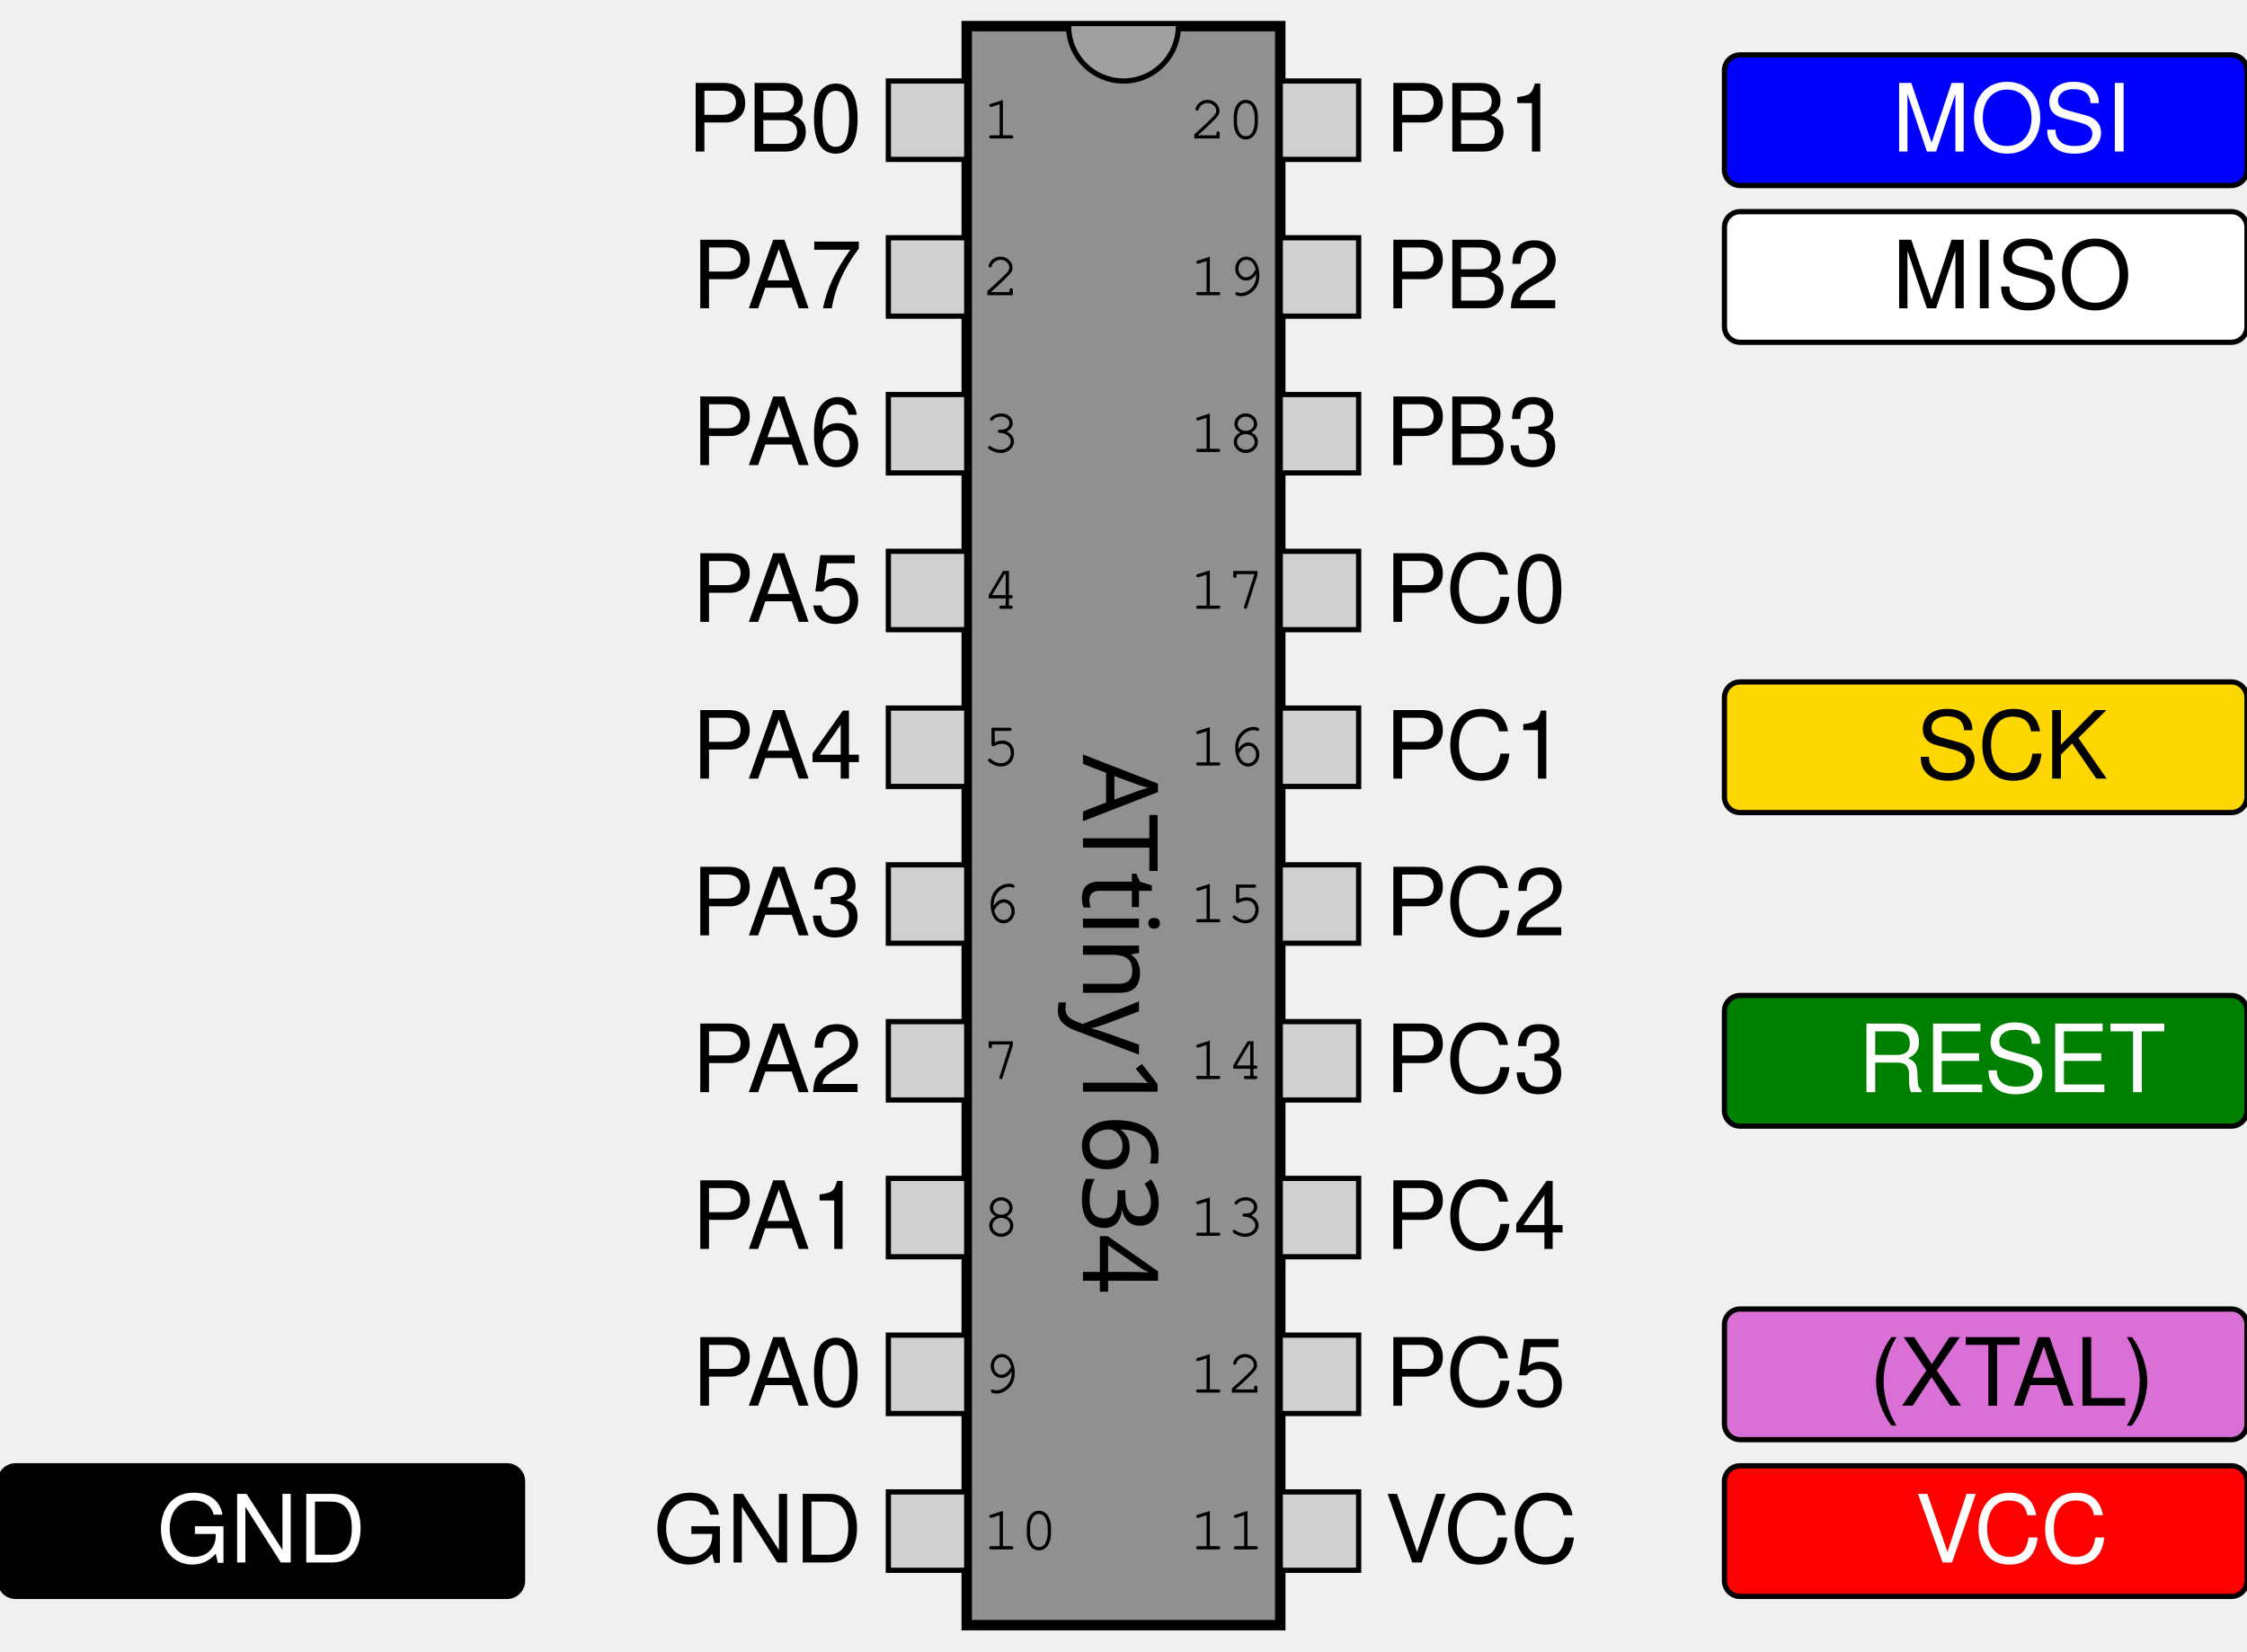
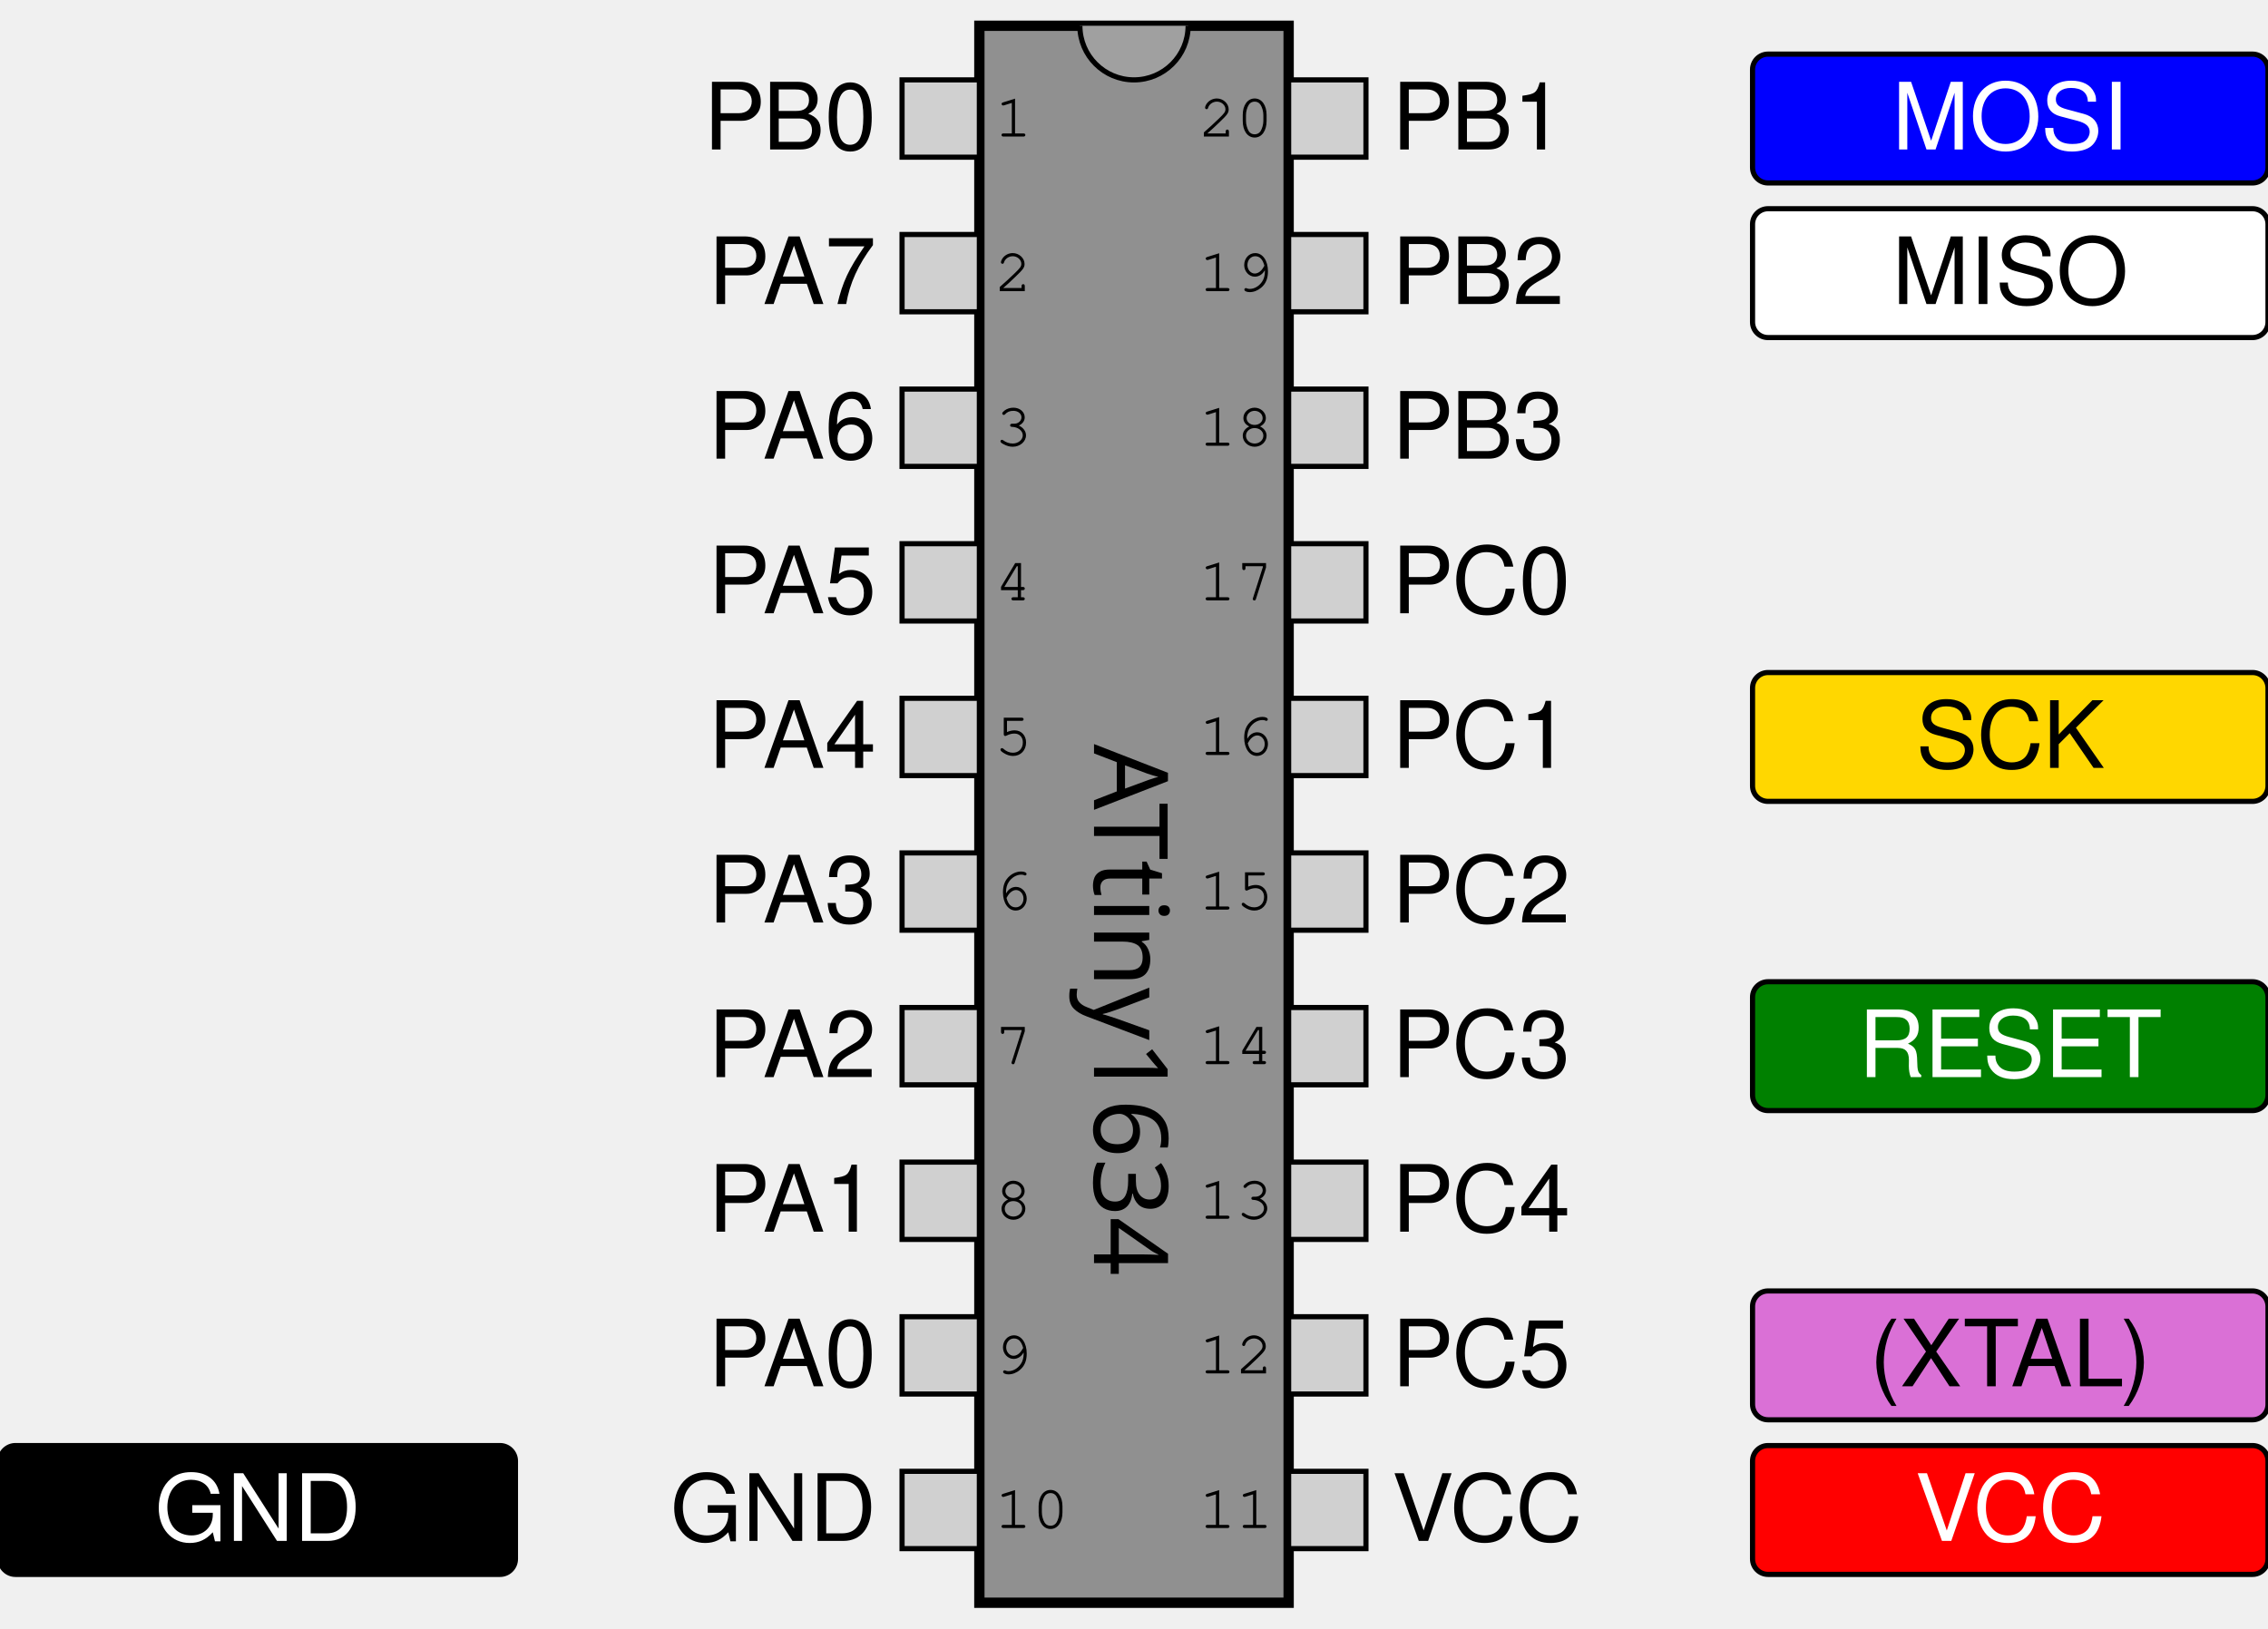
- <svg xmlns="http://www.w3.org/2000/svg" version="1.1" viewBox="0 0 430.0 316.0">
+ <svg xmlns="http://www.w3.org/2000/svg" version="1.1" viewBox="0 0 440.0 316.0">
  <defs>
    <style type="text/css">
     .ic       { fill:#909090; stroke:#000000; stroke-width:2.0 }
     .notch    { fill:#a0a0a0; stroke:#000000; stroke-width:1.0 }
     .pin      { fill:#d0d0d0; stroke:#000000; stroke-width:1.0 }
     .pinno    { font-family:"Courier"; font-size:12px }
     .label    { font-family:"Helvetica"; font-size:18px }
-      .funbox   { stroke:black }
     .function { font-family:"Helvetica"; font-size:18px; text-anchor:middle }
     .title    { font-family:"Helvetica-Bold"; font-size:20px; text-anchor:middle; writing-mode:tb; alignment-baseline:central }
+      .funbox   { stroke:black }
     
  </style>
  </defs>
-   <rect class="ic" x="185.0" y="5" width="60.0" height="306.0" />
-   <path class="notch" d="M204.5,5 a10.5,10.5 0 0,0 21,0" />
-   <text class="title" x="215.0" y="158.0">
+   <rect class="ic" x="190.0" y="5" width="60.0" height="306.0" />
+   <path class="notch" d="M209.5,5 a10.5,10.5 0 0,0 21,0" />
+   <text class="title" x="220.0" y="158.0">
    ATtiny1634
  </text>
-   <rect class="pin" x="170.0" y="15.5" width="15.0" height="15.0" />
-   <text class="label" x="165.0" y="29.0" text-anchor="end">
+   <rect class="pin" x="175.0" y="15.5" width="15.0" height="15.0" />
+   <text class="label" x="170.0" y="29.0" text-anchor="end">
    PB0
  </text>
-   <text class="pinno" x="188.0" y="26.5">
+   <text class="pinno" x="193.0" y="26.5">
    1
  </text>
-   <rect class="pin" x="170.0" y="45.5" width="15.0" height="15.0" />
-   <text class="label" x="165.0" y="59.0" text-anchor="end">
+   <rect class="pin" x="175.0" y="45.5" width="15.0" height="15.0" />
+   <text class="label" x="170.0" y="59.0" text-anchor="end">
    PA7
  </text>
-   <text class="pinno" x="188.0" y="56.5">
+   <text class="pinno" x="193.0" y="56.5">
    2
  </text>
-   <rect class="pin" x="170.0" y="75.5" width="15.0" height="15.0" />
-   <text class="label" x="165.0" y="89.0" text-anchor="end">
+   <rect class="pin" x="175.0" y="75.5" width="15.0" height="15.0" />
+   <text class="label" x="170.0" y="89.0" text-anchor="end">
    PA6
  </text>
-   <text class="pinno" x="188.0" y="86.5">
+   <text class="pinno" x="193.0" y="86.5">
    3
  </text>
-   <rect class="pin" x="170.0" y="105.5" width="15.0" height="15.0" />
-   <text class="label" x="165.0" y="119.0" text-anchor="end">
+   <rect class="pin" x="175.0" y="105.5" width="15.0" height="15.0" />
+   <text class="label" x="170.0" y="119.0" text-anchor="end">
    PA5
  </text>
-   <text class="pinno" x="188.0" y="116.5">
+   <text class="pinno" x="193.0" y="116.5">
    4
  </text>
-   <rect class="pin" x="170.0" y="135.5" width="15.0" height="15.0" />
-   <text class="label" x="165.0" y="149.0" text-anchor="end">
+   <rect class="pin" x="175.0" y="135.5" width="15.0" height="15.0" />
+   <text class="label" x="170.0" y="149.0" text-anchor="end">
    PA4
  </text>
-   <text class="pinno" x="188.0" y="146.5">
+   <text class="pinno" x="193.0" y="146.5">
    5
  </text>
-   <rect class="pin" x="170.0" y="165.5" width="15.0" height="15.0" />
-   <text class="label" x="165.0" y="179.0" text-anchor="end">
+   <rect class="pin" x="175.0" y="165.5" width="15.0" height="15.0" />
+   <text class="label" x="170.0" y="179.0" text-anchor="end">
    PA3
  </text>
-   <text class="pinno" x="188.0" y="176.5">
+   <text class="pinno" x="193.0" y="176.5">
    6
  </text>
-   <rect class="pin" x="170.0" y="195.5" width="15.0" height="15.0" />
-   <text class="label" x="165.0" y="209.0" text-anchor="end">
+   <rect class="pin" x="175.0" y="195.5" width="15.0" height="15.0" />
+   <text class="label" x="170.0" y="209.0" text-anchor="end">
    PA2
  </text>
-   <text class="pinno" x="188.0" y="206.5">
+   <text class="pinno" x="193.0" y="206.5">
    7
  </text>
-   <rect class="pin" x="170.0" y="225.5" width="15.0" height="15.0" />
-   <text class="label" x="165.0" y="239.0" text-anchor="end">
+   <rect class="pin" x="175.0" y="225.5" width="15.0" height="15.0" />
+   <text class="label" x="170.0" y="239.0" text-anchor="end">
    PA1
  </text>
-   <text class="pinno" x="188.0" y="236.5">
+   <text class="pinno" x="193.0" y="236.5">
    8
  </text>
-   <rect class="pin" x="170.0" y="255.5" width="15.0" height="15.0" />
-   <text class="label" x="165.0" y="269.0" text-anchor="end">
+   <rect class="pin" x="175.0" y="255.5" width="15.0" height="15.0" />
+   <text class="label" x="170.0" y="269.0" text-anchor="end">
    PA0
  </text>
-   <text class="pinno" x="188.0" y="266.5">
+   <text class="pinno" x="193.0" y="266.5">
    9
  </text>
-   <rect class="pin" x="170.0" y="285.5" width="15.0" height="15.0" />
-   <text class="label" x="165.0" y="299.0" text-anchor="end">
+   <rect class="pin" x="175.0" y="285.5" width="15.0" height="15.0" />
+   <text class="label" x="170.0" y="299.0" text-anchor="end">
    GND
  </text>
-   <text class="pinno" x="188.0" y="296.5">
+   <text class="pinno" x="193.0" y="296.5">
    10
  </text>
  <rect class="funbox" x="0" y="280.5" width="100" height="25.0" rx="3" style="fill:black" />
  <text class="function" x="50" y="299.0" style="fill:white">
    GND
  </text>
-   <rect class="pin" x="245.0" y="285.5" width="15.0" height="15.0" />
-   <text class="pinno" x="242.0" y="296.5" text-anchor="end">
+   <rect class="pin" x="250.0" y="285.5" width="15.0" height="15.0" />
+   <text class="pinno" x="247.0" y="296.5" text-anchor="end">
    11
  </text>
-   <text class="label" x="265.0" y="299.0">
+   <text class="label" x="270.0" y="299.0">
    VCC
  </text>
-   <rect class="funbox" x="330.0" y="280.5" width="100" height="25.0" rx="3" style="fill:red" />
-   <text class="function" x="385.0" y="299.0" style="fill:white">
+   <rect class="funbox" x="340.0" y="280.5" width="100" height="25.0" rx="3" style="fill:red" />
+   <text class="function" x="390.0" y="299.0" style="fill:white">
    VCC
  </text>
-   <rect class="pin" x="245.0" y="255.5" width="15.0" height="15.0" />
-   <text class="pinno" x="242.0" y="266.5" text-anchor="end">
+   <rect class="pin" x="250.0" y="255.5" width="15.0" height="15.0" />
+   <text class="pinno" x="247.0" y="266.5" text-anchor="end">
    12
  </text>
-   <text class="label" x="265.0" y="269.0">
+   <text class="label" x="270.0" y="269.0">
    PC5
  </text>
-   <rect class="funbox" x="330.0" y="250.5" width="100" height="25.0" rx="3" style="fill:orchid" />
-   <text class="function" x="385.0" y="269.0" style="fill:black">
+   <rect class="funbox" x="340.0" y="250.5" width="100" height="25.0" rx="3" style="fill:orchid" />
+   <text class="function" x="390.0" y="269.0" style="fill:black">
    (XTAL)
  </text>
-   <rect class="pin" x="245.0" y="225.5" width="15.0" height="15.0" />
-   <text class="pinno" x="242.0" y="236.5" text-anchor="end">
+   <rect class="pin" x="250.0" y="225.5" width="15.0" height="15.0" />
+   <text class="pinno" x="247.0" y="236.5" text-anchor="end">
    13
  </text>
-   <text class="label" x="265.0" y="239.0">
+   <text class="label" x="270.0" y="239.0">
    PC4
  </text>
-   <rect class="pin" x="245.0" y="195.5" width="15.0" height="15.0" />
-   <text class="pinno" x="242.0" y="206.5" text-anchor="end">
+   <rect class="pin" x="250.0" y="195.5" width="15.0" height="15.0" />
+   <text class="pinno" x="247.0" y="206.5" text-anchor="end">
    14
  </text>
-   <text class="label" x="265.0" y="209.0">
+   <text class="label" x="270.0" y="209.0">
    PC3
  </text>
-   <rect class="funbox" x="330.0" y="190.5" width="100" height="25.0" rx="3" style="fill:green" />
-   <text class="function" x="385.0" y="209.0" style="fill:white">
+   <rect class="funbox" x="340.0" y="190.5" width="100" height="25.0" rx="3" style="fill:green" />
+   <text class="function" x="390.0" y="209.0" style="fill:white">
    RESET
  </text>
-   <rect class="pin" x="245.0" y="165.5" width="15.0" height="15.0" />
-   <text class="pinno" x="242.0" y="176.5" text-anchor="end">
+   <rect class="pin" x="250.0" y="165.5" width="15.0" height="15.0" />
+   <text class="pinno" x="247.0" y="176.5" text-anchor="end">
    15
  </text>
-   <text class="label" x="265.0" y="179.0">
+   <text class="label" x="270.0" y="179.0">
    PC2
  </text>
-   <rect class="pin" x="245.0" y="135.5" width="15.0" height="15.0" />
-   <text class="pinno" x="242.0" y="146.5" text-anchor="end">
+   <rect class="pin" x="250.0" y="135.5" width="15.0" height="15.0" />
+   <text class="pinno" x="247.0" y="146.5" text-anchor="end">
    16
  </text>
-   <text class="label" x="265.0" y="149.0">
+   <text class="label" x="270.0" y="149.0">
    PC1
  </text>
-   <rect class="funbox" x="330.0" y="130.5" width="100" height="25.0" rx="3" style="fill:gold" />
-   <text class="function" x="385.0" y="149.0" style="fill:black">
+   <rect class="funbox" x="340.0" y="130.5" width="100" height="25.0" rx="3" style="fill:gold" />
+   <text class="function" x="390.0" y="149.0" style="fill:black">
    SCK
  </text>
-   <rect class="pin" x="245.0" y="105.5" width="15.0" height="15.0" />
-   <text class="pinno" x="242.0" y="116.5" text-anchor="end">
+   <rect class="pin" x="250.0" y="105.5" width="15.0" height="15.0" />
+   <text class="pinno" x="247.0" y="116.5" text-anchor="end">
    17
  </text>
-   <text class="label" x="265.0" y="119.0">
+   <text class="label" x="270.0" y="119.0">
    PC0
  </text>
-   <rect class="pin" x="245.0" y="75.5" width="15.0" height="15.0" />
-   <text class="pinno" x="242.0" y="86.5" text-anchor="end">
+   <rect class="pin" x="250.0" y="75.5" width="15.0" height="15.0" />
+   <text class="pinno" x="247.0" y="86.5" text-anchor="end">
    18
  </text>
-   <text class="label" x="265.0" y="89.0">
+   <text class="label" x="270.0" y="89.0">
    PB3
  </text>
-   <rect class="pin" x="245.0" y="45.5" width="15.0" height="15.0" />
-   <text class="pinno" x="242.0" y="56.5" text-anchor="end">
+   <rect class="pin" x="250.0" y="45.5" width="15.0" height="15.0" />
+   <text class="pinno" x="247.0" y="56.5" text-anchor="end">
    19
  </text>
-   <text class="label" x="265.0" y="59.0">
+   <text class="label" x="270.0" y="59.0">
    PB2
  </text>
-   <rect class="funbox" x="330.0" y="40.5" width="100" height="25.0" rx="3" style="fill:white" />
-   <text class="function" x="385.0" y="59.0" style="fill:black">
+   <rect class="funbox" x="340.0" y="40.5" width="100" height="25.0" rx="3" style="fill:white" />
+   <text class="function" x="390.0" y="59.0" style="fill:black">
    MISO
  </text>
-   <rect class="pin" x="245.0" y="15.5" width="15.0" height="15.0" />
-   <text class="pinno" x="242.0" y="26.5" text-anchor="end">
+   <rect class="pin" x="250.0" y="15.5" width="15.0" height="15.0" />
+   <text class="pinno" x="247.0" y="26.5" text-anchor="end">
    20
  </text>
-   <text class="label" x="265.0" y="29.0">
+   <text class="label" x="270.0" y="29.0">
    PB1
  </text>
-   <rect class="funbox" x="330.0" y="10.5" width="100" height="25.0" rx="3" style="fill:blue" />
-   <text class="function" x="385.0" y="29.0" style="fill:white">
+   <rect class="funbox" x="340.0" y="10.5" width="100" height="25.0" rx="3" style="fill:blue" />
+   <text class="function" x="390.0" y="29.0" style="fill:white">
    MOSI
  </text>
</svg>
